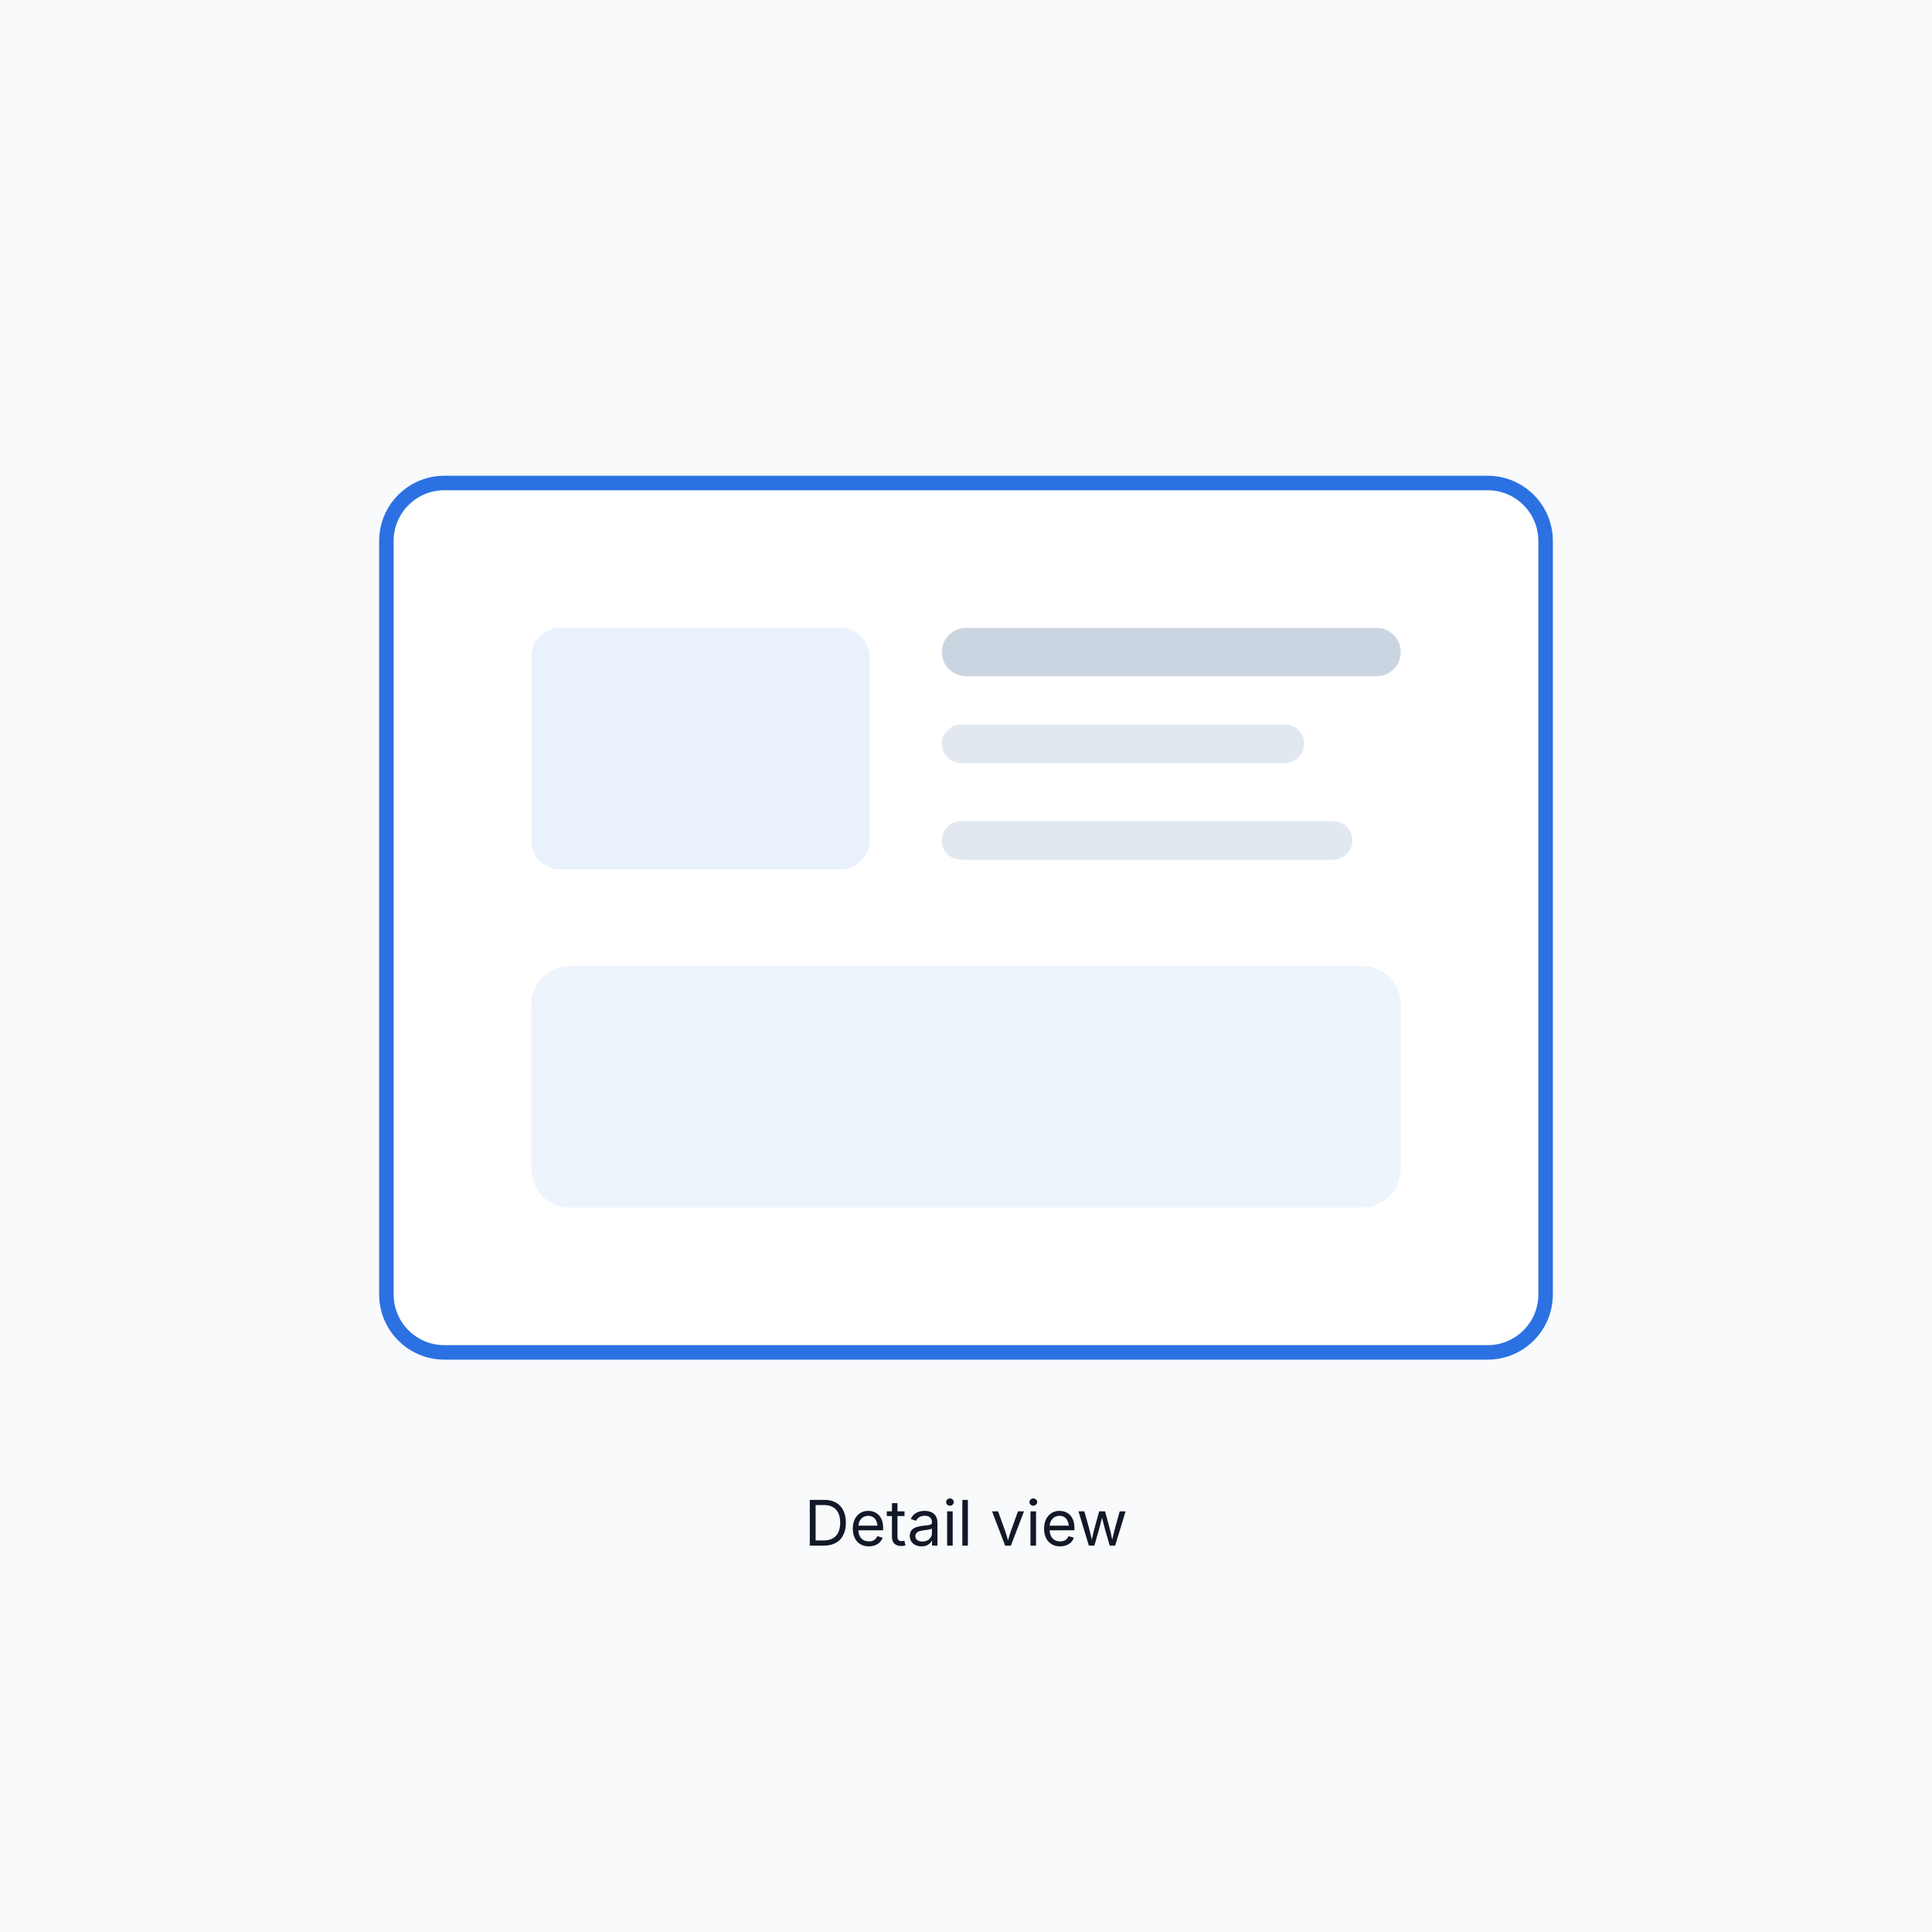
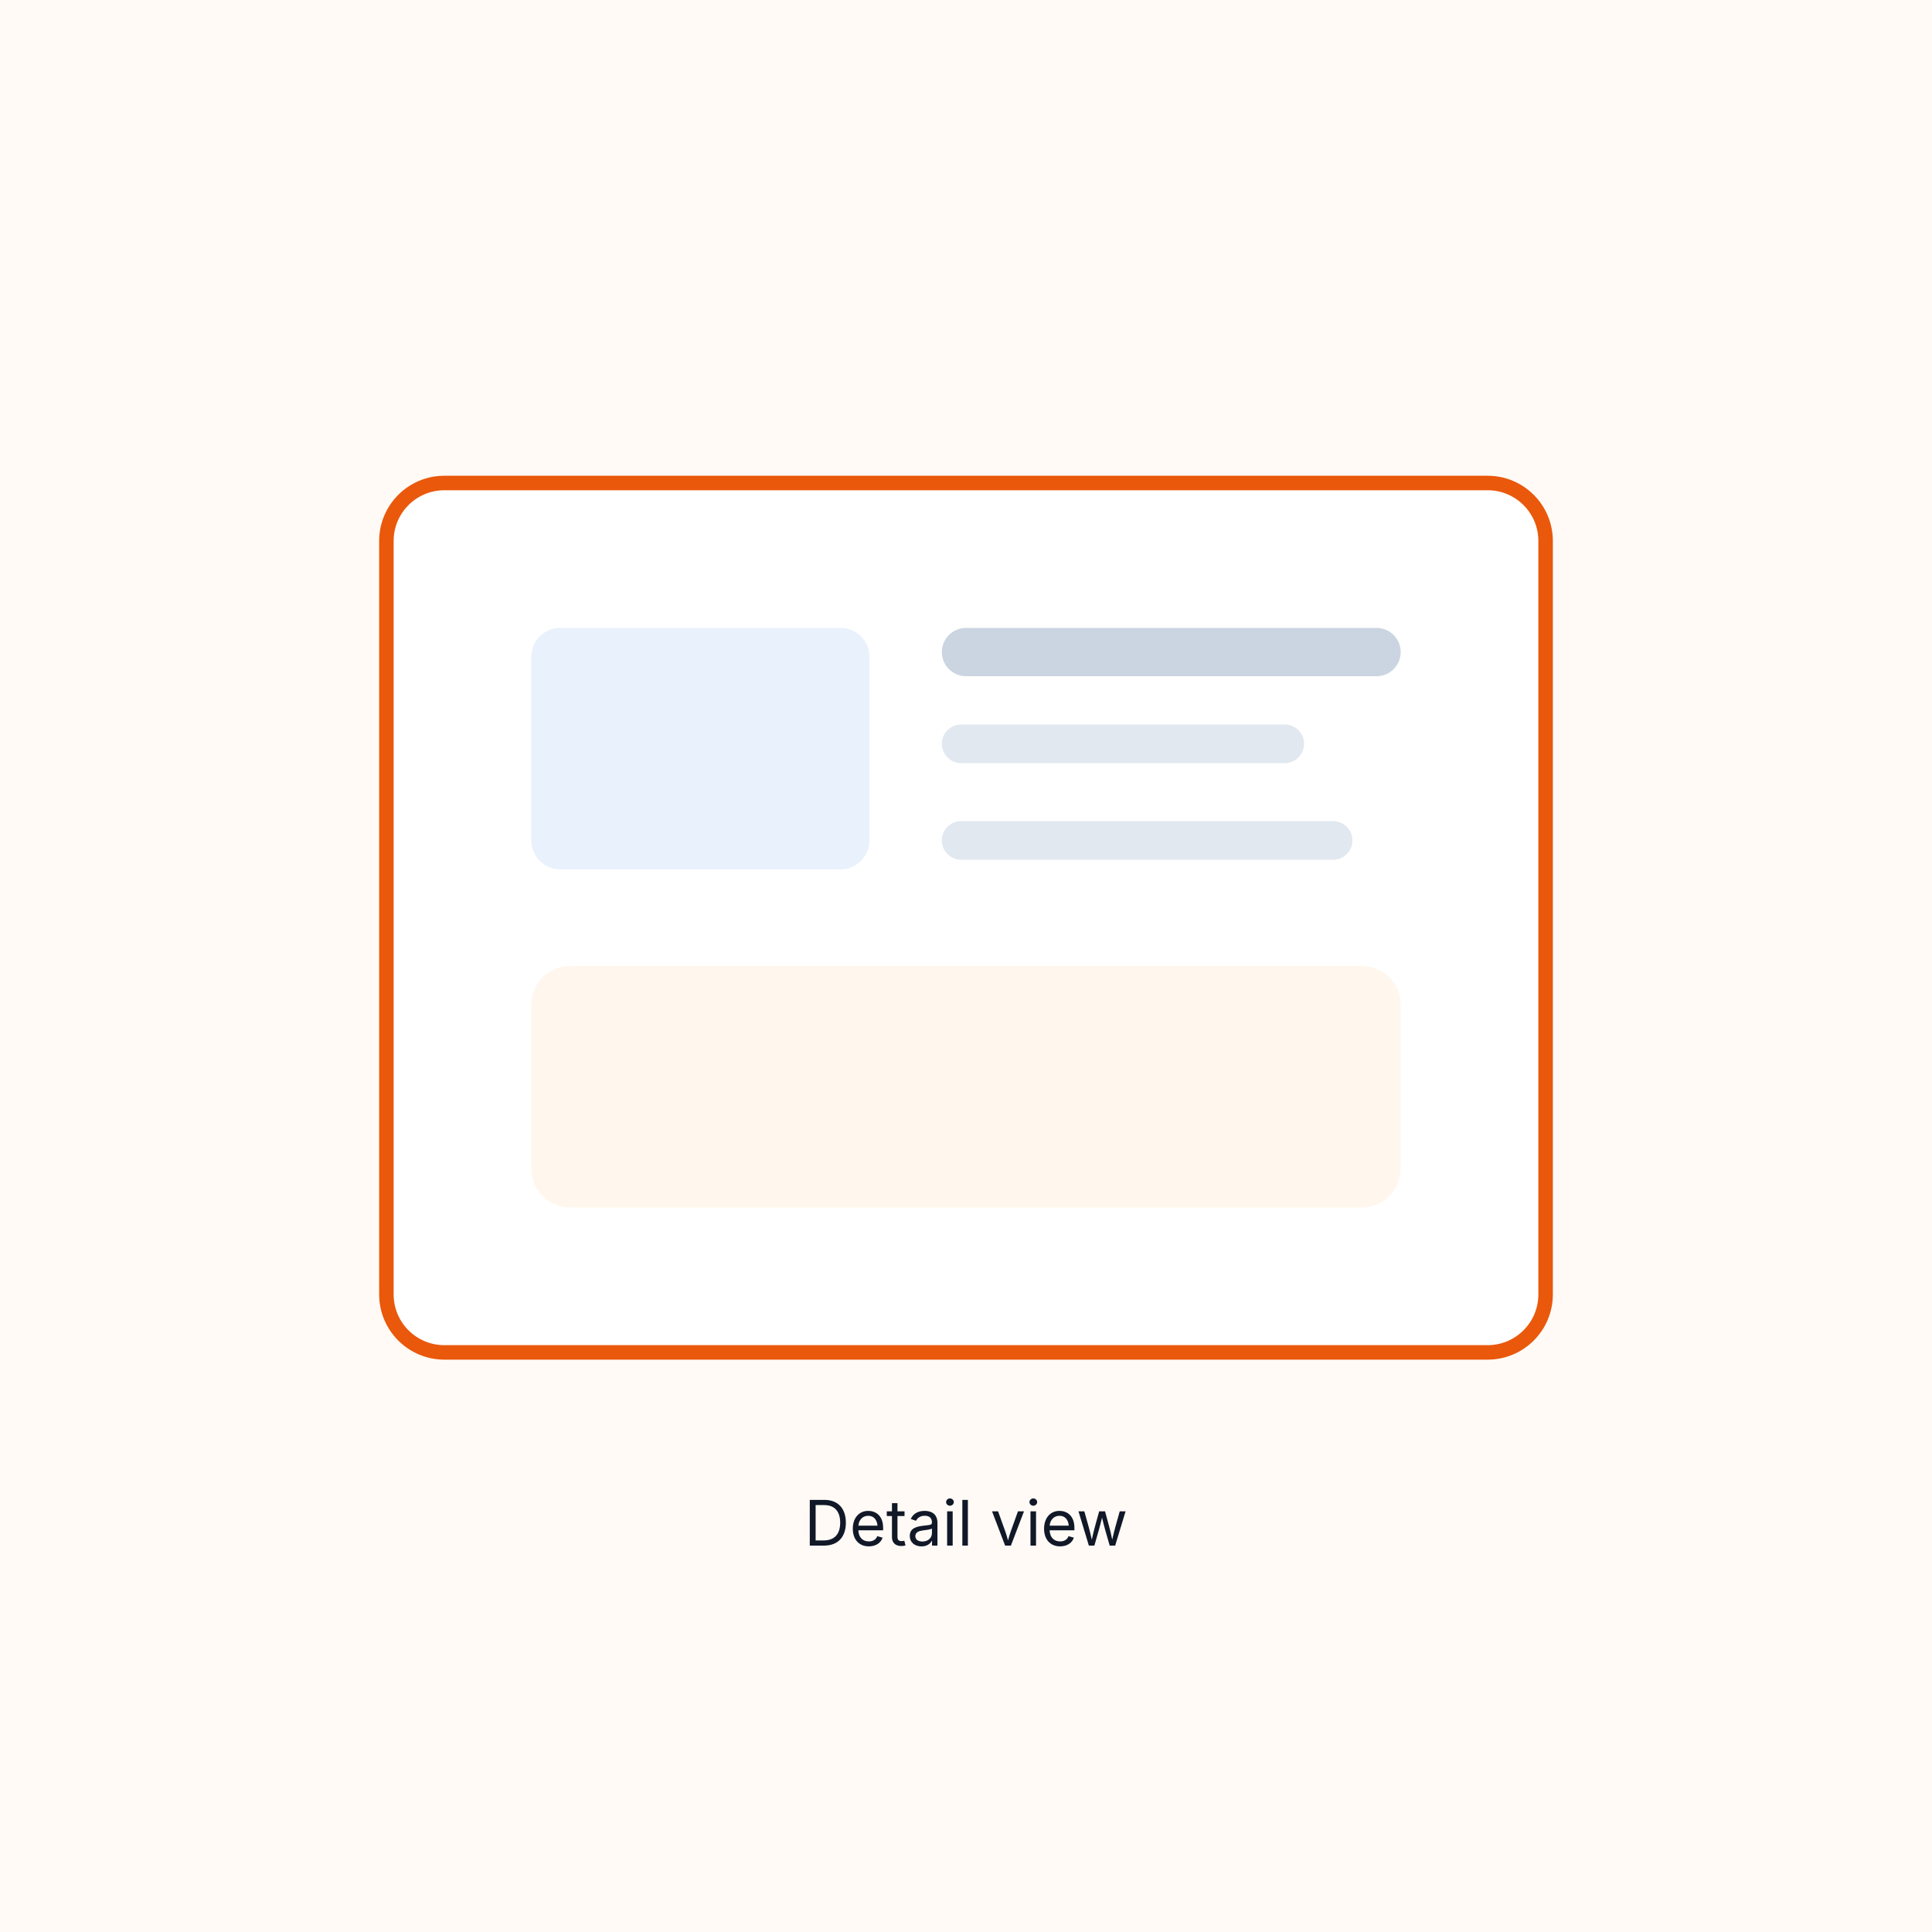
<svg xmlns="http://www.w3.org/2000/svg" width="800" height="800" viewBox="0 0 800 800" role="img" aria-label="Kitchen appliance detail placeholder">
-   <rect width="800" height="800" fill="#F8FAFC" />
-   <rect x="160" y="200" width="480" height="360" rx="24" fill="#fff" stroke="#2C71E2" stroke-width="6" />
+   <rect width="800" height="800" fill="#FFFAF5" />
+   <rect x="160" y="200" width="480" height="360" rx="24" fill="#fff" stroke="#EA580C" stroke-width="6" />
  <rect x="220" y="260" width="140" height="100" rx="12" fill="#E8F1FC" />
  <rect x="390" y="260" width="190" height="20" rx="10" fill="#CBD5E1" />
  <rect x="390" y="300" width="150" height="16" rx="8" fill="#E2E8F0" />
  <rect x="390" y="340" width="170" height="16" rx="8" fill="#E2E8F0" />
-   <rect x="220" y="400" width="360" height="100" rx="16" fill="#EEF4FC" />
+   <rect x="220" y="400" width="360" height="100" rx="16" fill="#FFF7ED" />
  <text x="400" y="640" text-anchor="middle" font-family="Inter, Arial, sans-serif" font-size="26" fill="#111827">Detail view</text>
</svg>
